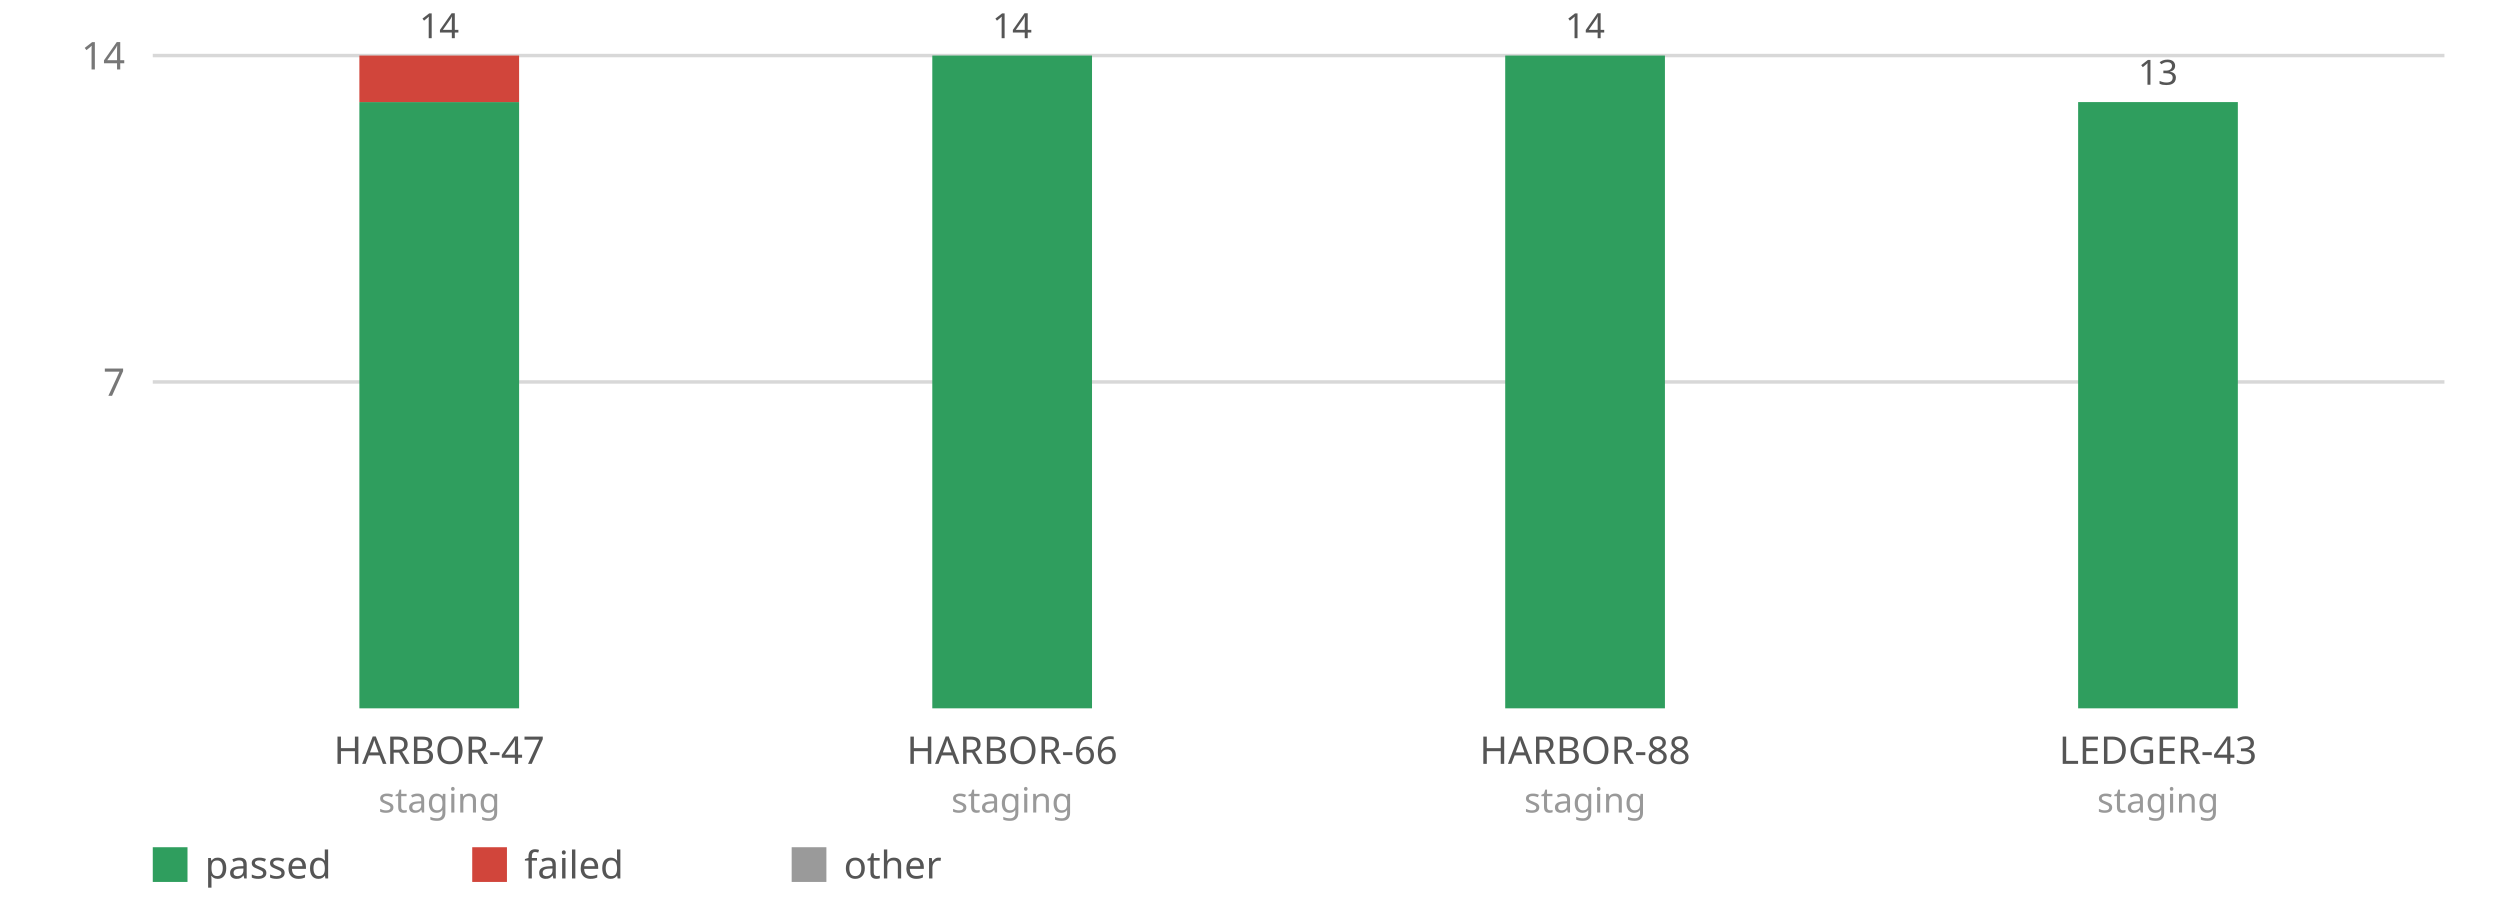
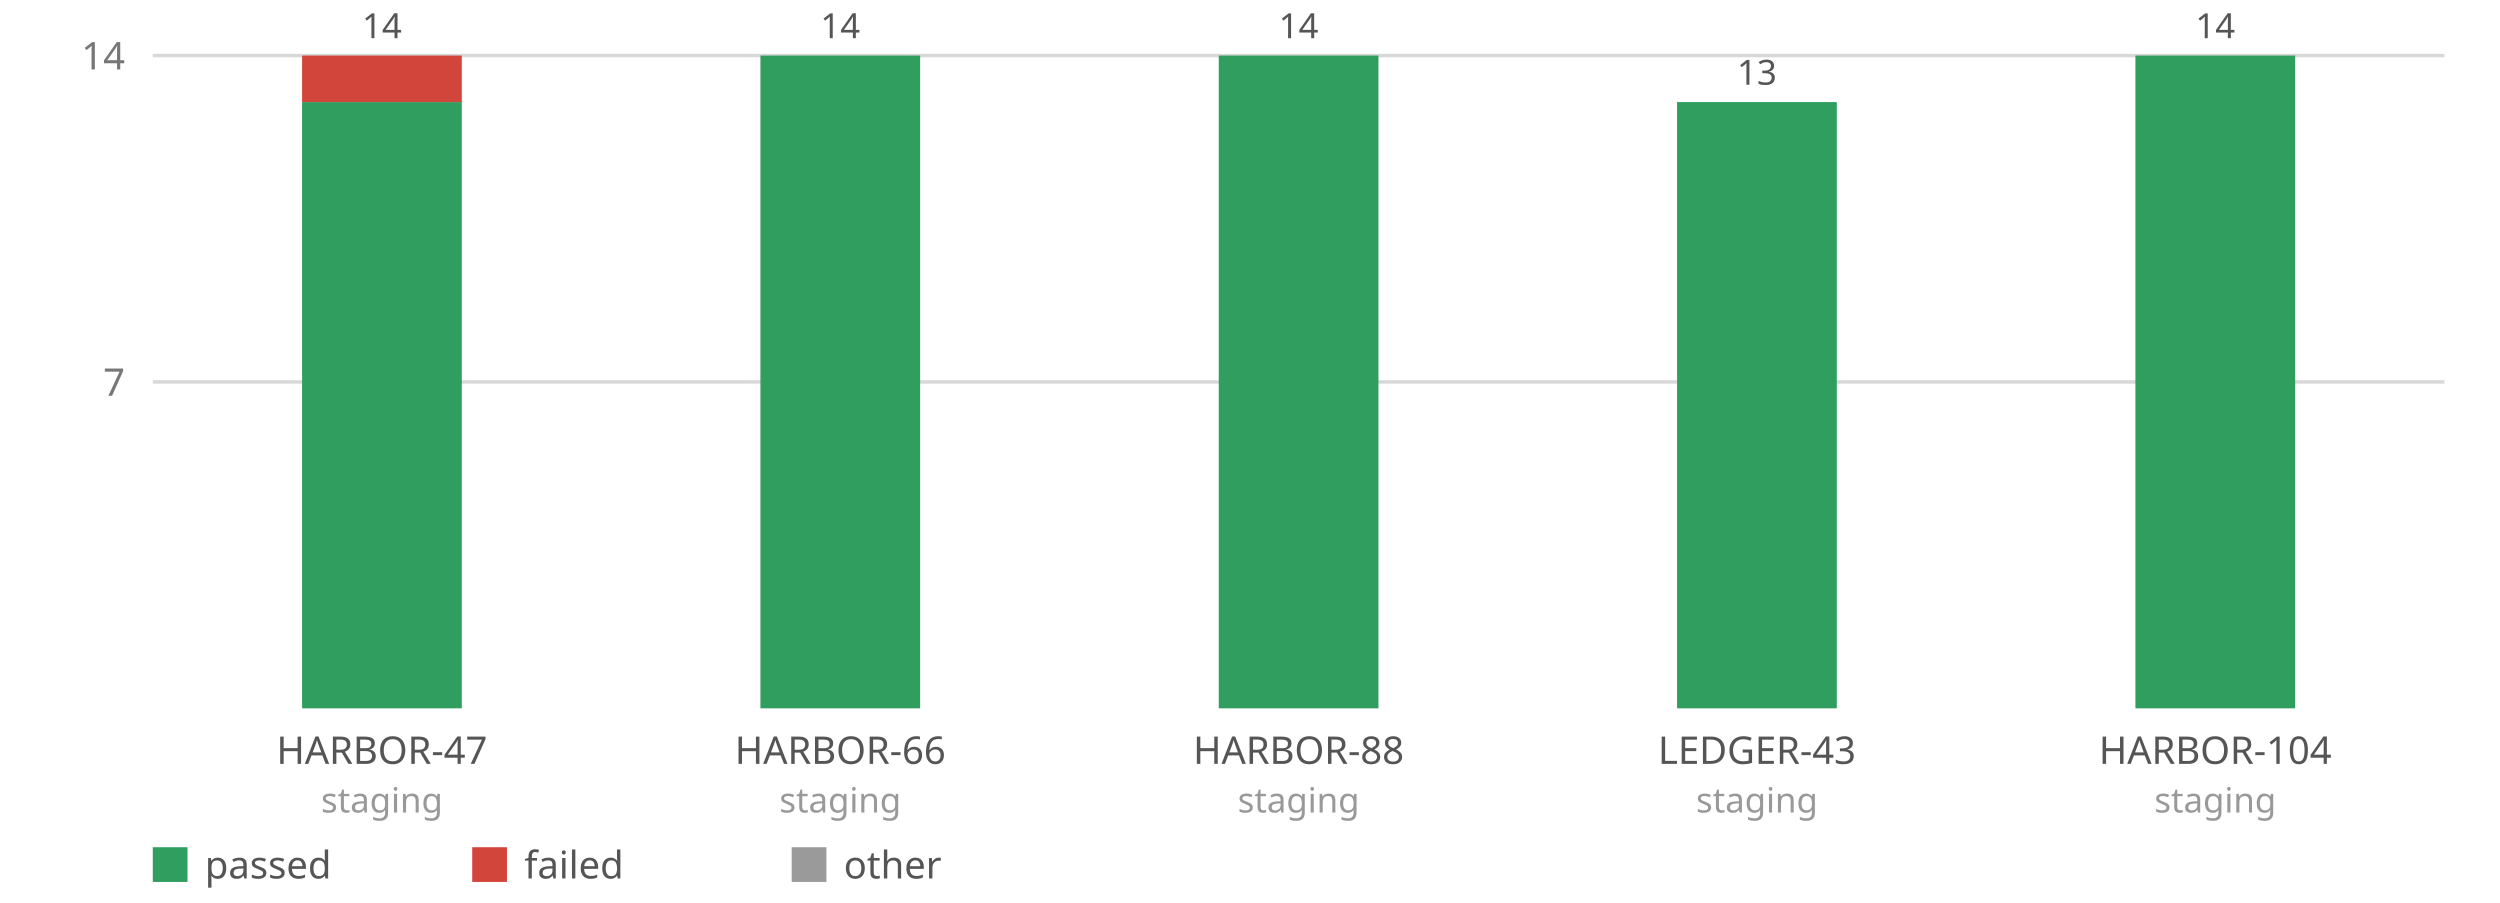
<svg xmlns="http://www.w3.org/2000/svg" viewBox="0 0 720 260" width="720" height="260" font-family="ui-sans-serif, system-ui, sans-serif">
  <rect width="720" height="260" fill="none" />
  <line x1="44" y1="110.0" x2="704" y2="110.0" stroke="#d8d8d8" stroke-width="1" />
  <text x="36" y="114.0" font-size="11" fill="#777" text-anchor="end">7</text>
  <line x1="44" y1="16.0" x2="704" y2="16.0" stroke="#d8d8d8" stroke-width="1" />
  <text x="36" y="20.0" font-size="11" fill="#777" text-anchor="end">14</text>
-   <rect x="103.5" y="29.4" width="46.0" height="174.6" fill="#2f9e5e" />
-   <rect x="103.5" y="16.0" width="46.0" height="13.4" fill="#d1453b" />
-   <text x="126.5" y="220" font-size="11" fill="#555" text-anchor="middle">HARBOR-47</text>
-   <text x="126.5" y="234" font-size="10" fill="#999" text-anchor="middle">staging</text>
-   <text x="126.5" y="11.0" font-size="10" fill="#555" text-anchor="middle">14</text>
-   <rect x="268.5" y="16.0" width="46.0" height="188.0" fill="#2f9e5e" />
-   <text x="291.5" y="220" font-size="11" fill="#555" text-anchor="middle">HARBOR-66</text>
-   <text x="291.5" y="234" font-size="10" fill="#999" text-anchor="middle">staging</text>
-   <text x="291.5" y="11.0" font-size="10" fill="#555" text-anchor="middle">14</text>
-   <rect x="433.5" y="16.0" width="46.0" height="188.0" fill="#2f9e5e" />
-   <text x="456.5" y="220" font-size="11" fill="#555" text-anchor="middle">HARBOR-88</text>
-   <text x="456.5" y="234" font-size="10" fill="#999" text-anchor="middle">staging</text>
-   <text x="456.5" y="11.0" font-size="10" fill="#555" text-anchor="middle">14</text>
-   <rect x="598.5" y="29.4" width="46.0" height="174.6" fill="#2f9e5e" />
-   <text x="621.5" y="220" font-size="11" fill="#555" text-anchor="middle">LEDGER-43</text>
-   <text x="621.5" y="234" font-size="10" fill="#999" text-anchor="middle">staging</text>
-   <text x="621.5" y="24.4" font-size="10" fill="#555" text-anchor="middle">13</text>
+   <rect x="87.0" y="29.4" width="46.0" height="174.6" fill="#2f9e5e" />
+   <rect x="87.0" y="16.0" width="46.0" height="13.4" fill="#d1453b" />
+   <text x="110.0" y="220" font-size="11" fill="#555" text-anchor="middle">HARBOR-47</text>
+   <text x="110.0" y="234" font-size="10" fill="#999" text-anchor="middle">staging</text>
+   <text x="110.0" y="11.0" font-size="10" fill="#555" text-anchor="middle">14</text>
+   <rect x="219.0" y="16.0" width="46.0" height="188.0" fill="#2f9e5e" />
+   <text x="242.0" y="220" font-size="11" fill="#555" text-anchor="middle">HARBOR-66</text>
+   <text x="242.0" y="234" font-size="10" fill="#999" text-anchor="middle">staging</text>
+   <text x="242.0" y="11.0" font-size="10" fill="#555" text-anchor="middle">14</text>
+   <rect x="351.0" y="16.0" width="46.0" height="188.0" fill="#2f9e5e" />
+   <text x="374.0" y="220" font-size="11" fill="#555" text-anchor="middle">HARBOR-88</text>
+   <text x="374.0" y="234" font-size="10" fill="#999" text-anchor="middle">staging</text>
+   <text x="374.0" y="11.0" font-size="10" fill="#555" text-anchor="middle">14</text>
+   <rect x="483.0" y="29.4" width="46.0" height="174.6" fill="#2f9e5e" />
+   <text x="506.0" y="220" font-size="11" fill="#555" text-anchor="middle">LEDGER-43</text>
+   <text x="506.0" y="234" font-size="10" fill="#999" text-anchor="middle">staging</text>
+   <text x="506.0" y="24.4" font-size="10" fill="#555" text-anchor="middle">13</text>
+   <rect x="615.0" y="16.0" width="46.0" height="188.0" fill="#2f9e5e" />
+   <text x="638.0" y="220" font-size="11" fill="#555" text-anchor="middle">HARBOR-104</text>
+   <text x="638.0" y="234" font-size="10" fill="#999" text-anchor="middle">staging</text>
+   <text x="638.0" y="11.0" font-size="10" fill="#555" text-anchor="middle">14</text>
  <rect x="44" y="244" width="10" height="10" fill="#2f9e5e" />
  <text x="59" y="253" font-size="11" fill="#555">passed</text>
  <rect x="136" y="244" width="10" height="10" fill="#d1453b" />
  <text x="151" y="253" font-size="11" fill="#555">failed</text>
  <rect x="228" y="244" width="10" height="10" fill="#9a9a9a" />
  <text x="243" y="253" font-size="11" fill="#555">other</text>
</svg>
